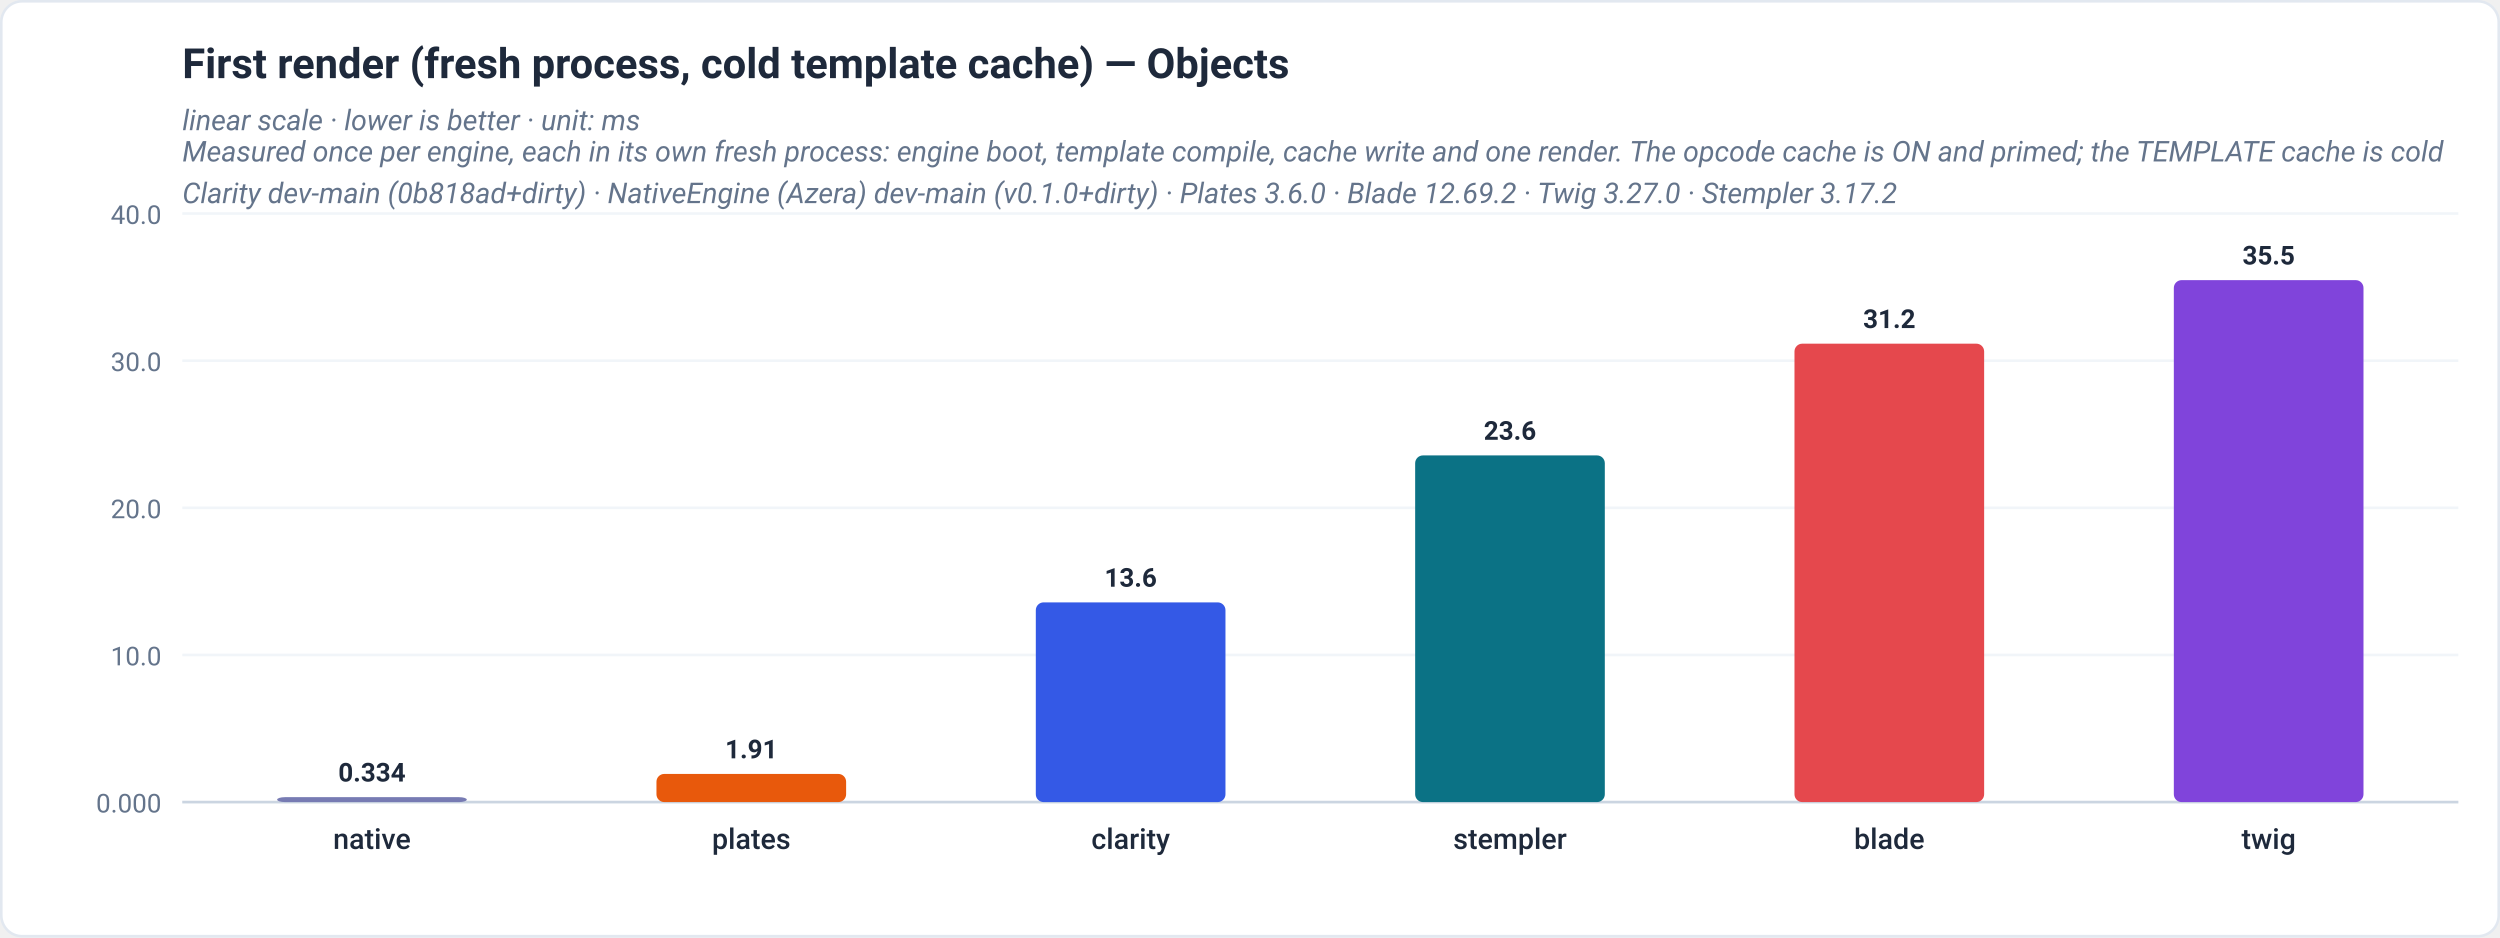
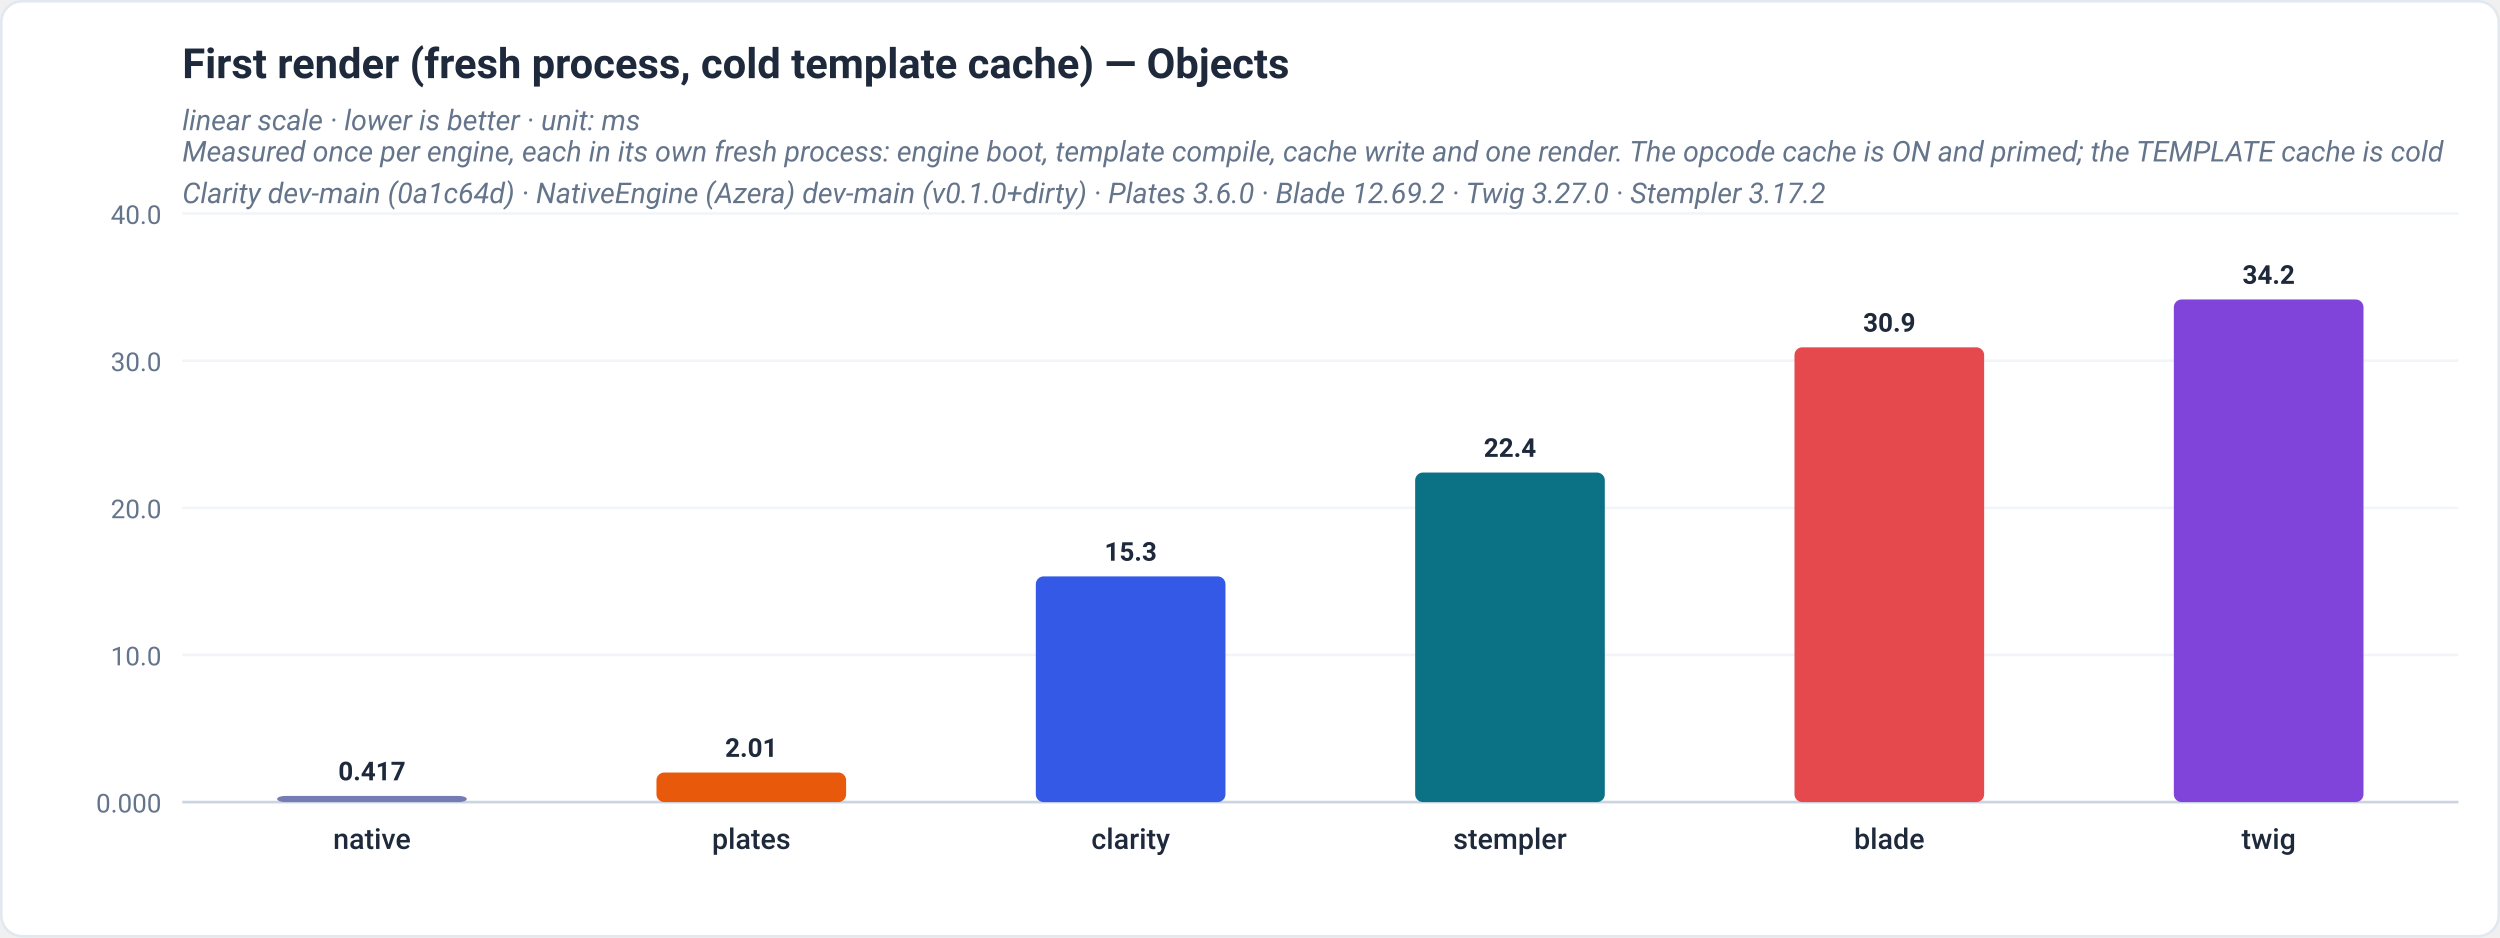
<svg xmlns="http://www.w3.org/2000/svg" viewBox="0 0 960 360" width="960" height="360" role="img" font-family="-apple-system,BlinkMacSystemFont,'Segoe UI',Roboto,Helvetica,Arial,sans-serif">
  <rect x="0.5" y="0.5" width="959" height="359" rx="8" fill="#ffffff" stroke="#e2e8f0" />
  <text x="70" y="30" font-family="-apple-system,BlinkMacSystemFont,'Segoe UI',Roboto,Helvetica,Arial,sans-serif" font-size="16" font-weight="700" fill="#1e293b" text-anchor="start">First render (fresh process, cold template cache) — Objects</text>
  <text x="70" y="50" font-family="-apple-system,BlinkMacSystemFont,'Segoe UI',Roboto,Helvetica,Arial,sans-serif" font-size="11" font-weight="400" fill="#64748b" text-anchor="start" font-style="italic">linear scale · lower is better · unit: ms</text>
  <text x="70" y="62" font-family="-apple-system,BlinkMacSystemFont,'Segoe UI',Roboto,Helvetica,Arial,sans-serif" font-size="11" font-weight="400" fill="#64748b" text-anchor="start" font-style="italic">Measured once per engine, each in its own fresh process: engine boot, template compile, cache write and one render. The opcode cache is ON and primed; the TEMPLATE cache is cold</text>
-   <text x="70" y="78" font-family="-apple-system,BlinkMacSystemFont,'Segoe UI',Roboto,Helvetica,Arial,sans-serif" font-size="11" font-weight="400" fill="#64748b" text-anchor="start" font-style="italic">Clarity dev-main (0b818ad+dirty) · NativeEngine (Azera) dev-main (v0.1.0+dirty) · Plates 3.6.0 · Blade 12.69.2 · Twig 3.27.0 · Stempler 3.17.2</text>
+   <text x="70" y="78" font-family="-apple-system,BlinkMacSystemFont,'Segoe UI',Roboto,Helvetica,Arial,sans-serif" font-size="11" font-weight="400" fill="#64748b" text-anchor="start" font-style="italic">Clarity dev-main (0a1c64d) · NativeEngine (Azera) dev-main (v0.1.0+dirty) · Plates 3.6.0 · Blade 12.69.2 · Twig 3.27.0 · Stempler 3.17.2</text>
  <line x1="70" y1="308" x2="944" y2="308" stroke="#f1f5f9" stroke-width="1" />
  <text x="62" y="312" font-family="-apple-system,BlinkMacSystemFont,'Segoe UI',Roboto,Helvetica,Arial,sans-serif" font-size="10" font-weight="400" fill="#64748b" text-anchor="end">0.000</text>
  <line x1="70" y1="251.5" x2="944" y2="251.5" stroke="#f1f5f9" stroke-width="1" />
  <text x="62" y="255.5" font-family="-apple-system,BlinkMacSystemFont,'Segoe UI',Roboto,Helvetica,Arial,sans-serif" font-size="10" font-weight="400" fill="#64748b" text-anchor="end">10.0</text>
  <line x1="70" y1="195" x2="944" y2="195" stroke="#f1f5f9" stroke-width="1" />
  <text x="62" y="199" font-family="-apple-system,BlinkMacSystemFont,'Segoe UI',Roboto,Helvetica,Arial,sans-serif" font-size="10" font-weight="400" fill="#64748b" text-anchor="end">20.0</text>
  <line x1="70" y1="138.5" x2="944" y2="138.5" stroke="#f1f5f9" stroke-width="1" />
  <text x="62" y="142.5" font-family="-apple-system,BlinkMacSystemFont,'Segoe UI',Roboto,Helvetica,Arial,sans-serif" font-size="10" font-weight="400" fill="#64748b" text-anchor="end">30.0</text>
  <line x1="70" y1="82" x2="944" y2="82" stroke="#f1f5f9" stroke-width="1" />
  <text x="62" y="86" font-family="-apple-system,BlinkMacSystemFont,'Segoe UI',Roboto,Helvetica,Arial,sans-serif" font-size="10" font-weight="400" fill="#64748b" text-anchor="end">40.0</text>
  <line x1="70" y1="308" x2="944" y2="308" stroke="#cbd5e1" stroke-width="1" />
-   <rect x="106.42" y="306.11" width="72.83" height="1.89" rx="3" fill="#777bb3" />
-   <text x="142.83" y="300.11" font-family="-apple-system,BlinkMacSystemFont,'Segoe UI',Roboto,Helvetica,Arial,sans-serif" font-size="10" font-weight="600" fill="#1e293b" text-anchor="middle">0.334</text>
+   <rect x="106.42" y="305.64" width="72.83" height="2.36" rx="3" fill="#777bb3" />
+   <text x="142.83" y="299.64" font-family="-apple-system,BlinkMacSystemFont,'Segoe UI',Roboto,Helvetica,Arial,sans-serif" font-size="10" font-weight="600" fill="#1e293b" text-anchor="middle">0.417</text>
  <text x="142.83" y="326" font-family="-apple-system,BlinkMacSystemFont,'Segoe UI',Roboto,Helvetica,Arial,sans-serif" font-size="11" font-weight="500" fill="#1e293b" text-anchor="middle">native</text>
-   <rect x="252.08" y="297.19" width="72.83" height="10.81" rx="3" fill="#e8590c" />
-   <text x="288.5" y="291.19" font-family="-apple-system,BlinkMacSystemFont,'Segoe UI',Roboto,Helvetica,Arial,sans-serif" font-size="10" font-weight="600" fill="#1e293b" text-anchor="middle">1.91</text>
+   <rect x="252.08" y="296.64" width="72.83" height="11.36" rx="3" fill="#e8590c" />
+   <text x="288.5" y="290.64" font-family="-apple-system,BlinkMacSystemFont,'Segoe UI',Roboto,Helvetica,Arial,sans-serif" font-size="10" font-weight="600" fill="#1e293b" text-anchor="middle">2.01</text>
  <text x="288.5" y="326" font-family="-apple-system,BlinkMacSystemFont,'Segoe UI',Roboto,Helvetica,Arial,sans-serif" font-size="11" font-weight="500" fill="#1e293b" text-anchor="middle">plates</text>
-   <rect x="397.75" y="231.31" width="72.83" height="76.69" rx="3" fill="#3459e6" />
-   <text x="434.17" y="225.31" font-family="-apple-system,BlinkMacSystemFont,'Segoe UI',Roboto,Helvetica,Arial,sans-serif" font-size="10" font-weight="600" fill="#1e293b" text-anchor="middle">13.6</text>
+   <rect x="397.75" y="221.33" width="72.83" height="86.67" rx="3" fill="#3459e6" />
+   <text x="434.17" y="215.33" font-family="-apple-system,BlinkMacSystemFont,'Segoe UI',Roboto,Helvetica,Arial,sans-serif" font-size="10" font-weight="600" fill="#1e293b" text-anchor="middle">15.3</text>
  <text x="434.17" y="326" font-family="-apple-system,BlinkMacSystemFont,'Segoe UI',Roboto,Helvetica,Arial,sans-serif" font-size="11" font-weight="500" fill="#1e293b" text-anchor="middle">clarity</text>
-   <rect x="543.42" y="174.88" width="72.83" height="133.12" rx="3" fill="#0b7285" />
-   <text x="579.83" y="168.88" font-family="-apple-system,BlinkMacSystemFont,'Segoe UI',Roboto,Helvetica,Arial,sans-serif" font-size="10" font-weight="600" fill="#1e293b" text-anchor="middle">23.6</text>
+   <rect x="543.42" y="181.45" width="72.83" height="126.55" rx="3" fill="#0b7285" />
+   <text x="579.83" y="175.45" font-family="-apple-system,BlinkMacSystemFont,'Segoe UI',Roboto,Helvetica,Arial,sans-serif" font-size="10" font-weight="600" fill="#1e293b" text-anchor="middle">22.4</text>
  <text x="579.83" y="326" font-family="-apple-system,BlinkMacSystemFont,'Segoe UI',Roboto,Helvetica,Arial,sans-serif" font-size="11" font-weight="500" fill="#1e293b" text-anchor="middle">stempler</text>
-   <rect x="689.08" y="131.97" width="72.83" height="176.03" rx="3" fill="#e5484d" />
-   <text x="725.5" y="125.97" font-family="-apple-system,BlinkMacSystemFont,'Segoe UI',Roboto,Helvetica,Arial,sans-serif" font-size="10" font-weight="600" fill="#1e293b" text-anchor="middle">31.2</text>
+   <rect x="689.08" y="133.37" width="72.83" height="174.63" rx="3" fill="#e5484d" />
+   <text x="725.5" y="127.37" font-family="-apple-system,BlinkMacSystemFont,'Segoe UI',Roboto,Helvetica,Arial,sans-serif" font-size="10" font-weight="600" fill="#1e293b" text-anchor="middle">30.9</text>
  <text x="725.5" y="326" font-family="-apple-system,BlinkMacSystemFont,'Segoe UI',Roboto,Helvetica,Arial,sans-serif" font-size="11" font-weight="500" fill="#1e293b" text-anchor="middle">blade</text>
-   <rect x="834.75" y="107.57" width="72.83" height="200.43" rx="3" fill="#8044db" />
-   <text x="871.17" y="101.57" font-family="-apple-system,BlinkMacSystemFont,'Segoe UI',Roboto,Helvetica,Arial,sans-serif" font-size="10" font-weight="600" fill="#1e293b" text-anchor="middle">35.5</text>
+   <rect x="834.75" y="115" width="72.83" height="193" rx="3" fill="#8044db" />
+   <text x="871.17" y="109" font-family="-apple-system,BlinkMacSystemFont,'Segoe UI',Roboto,Helvetica,Arial,sans-serif" font-size="10" font-weight="600" fill="#1e293b" text-anchor="middle">34.2</text>
  <text x="871.17" y="326" font-family="-apple-system,BlinkMacSystemFont,'Segoe UI',Roboto,Helvetica,Arial,sans-serif" font-size="11" font-weight="500" fill="#1e293b" text-anchor="middle">twig</text>
</svg>
